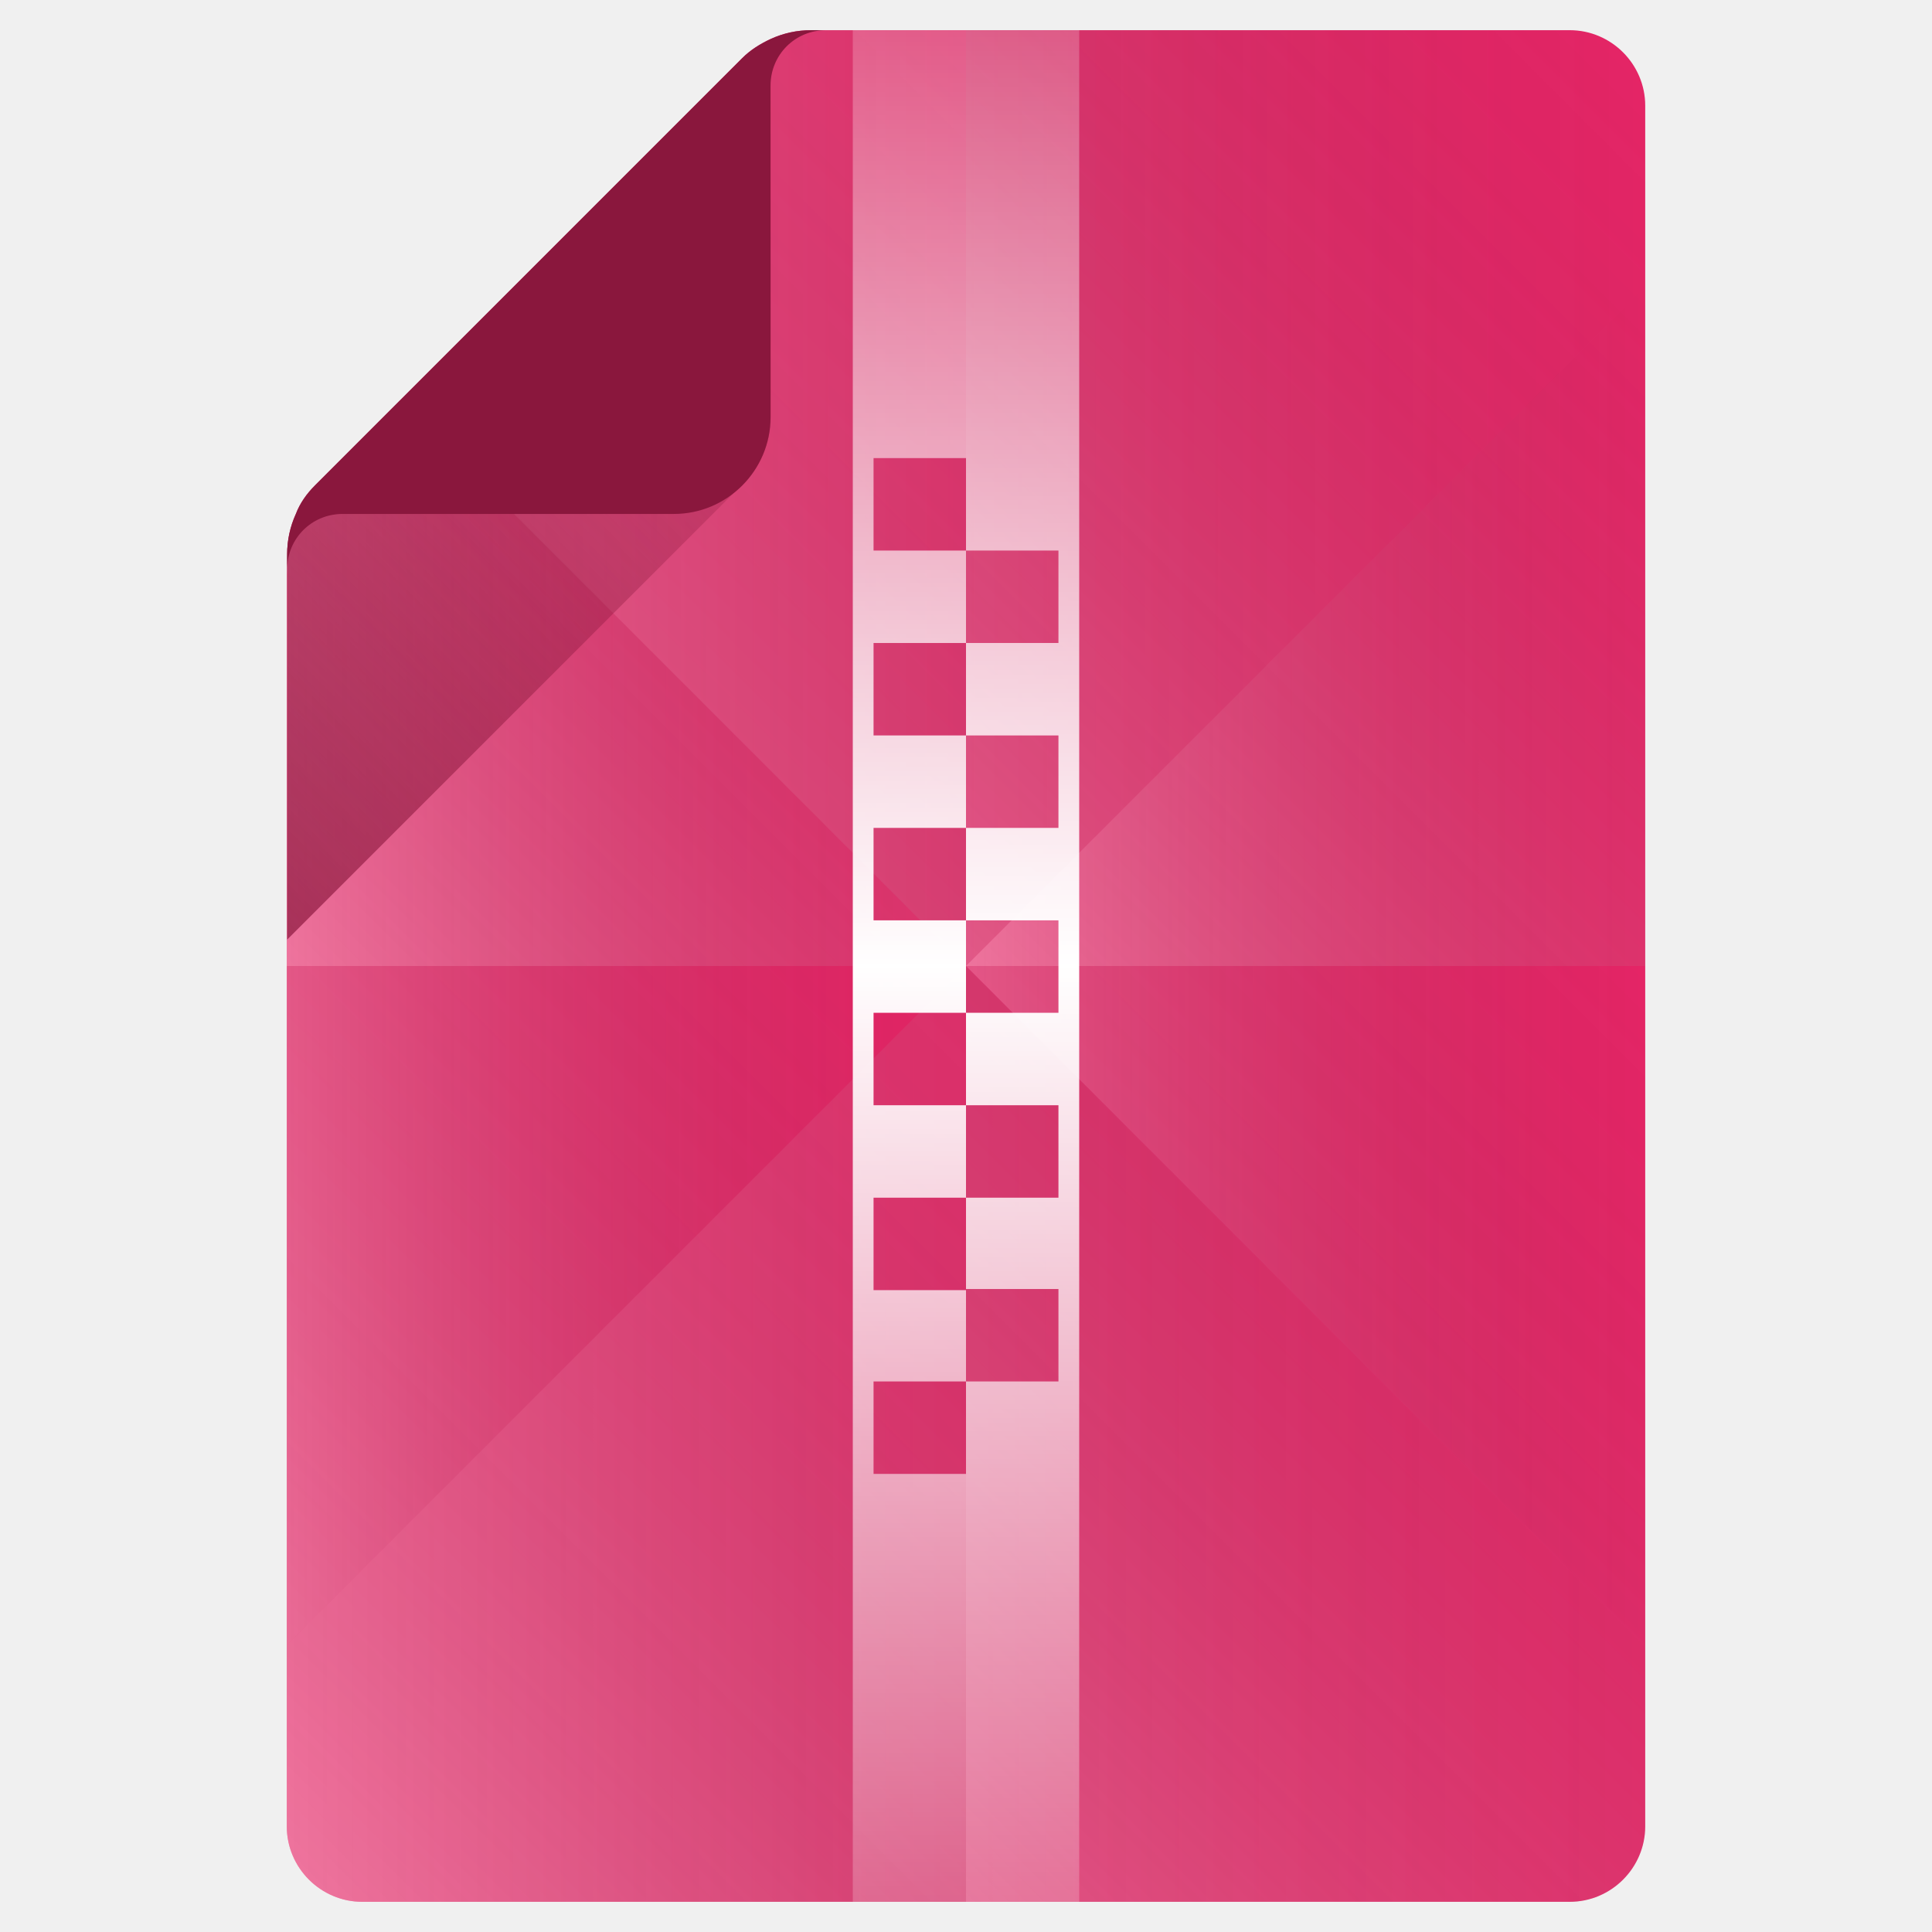
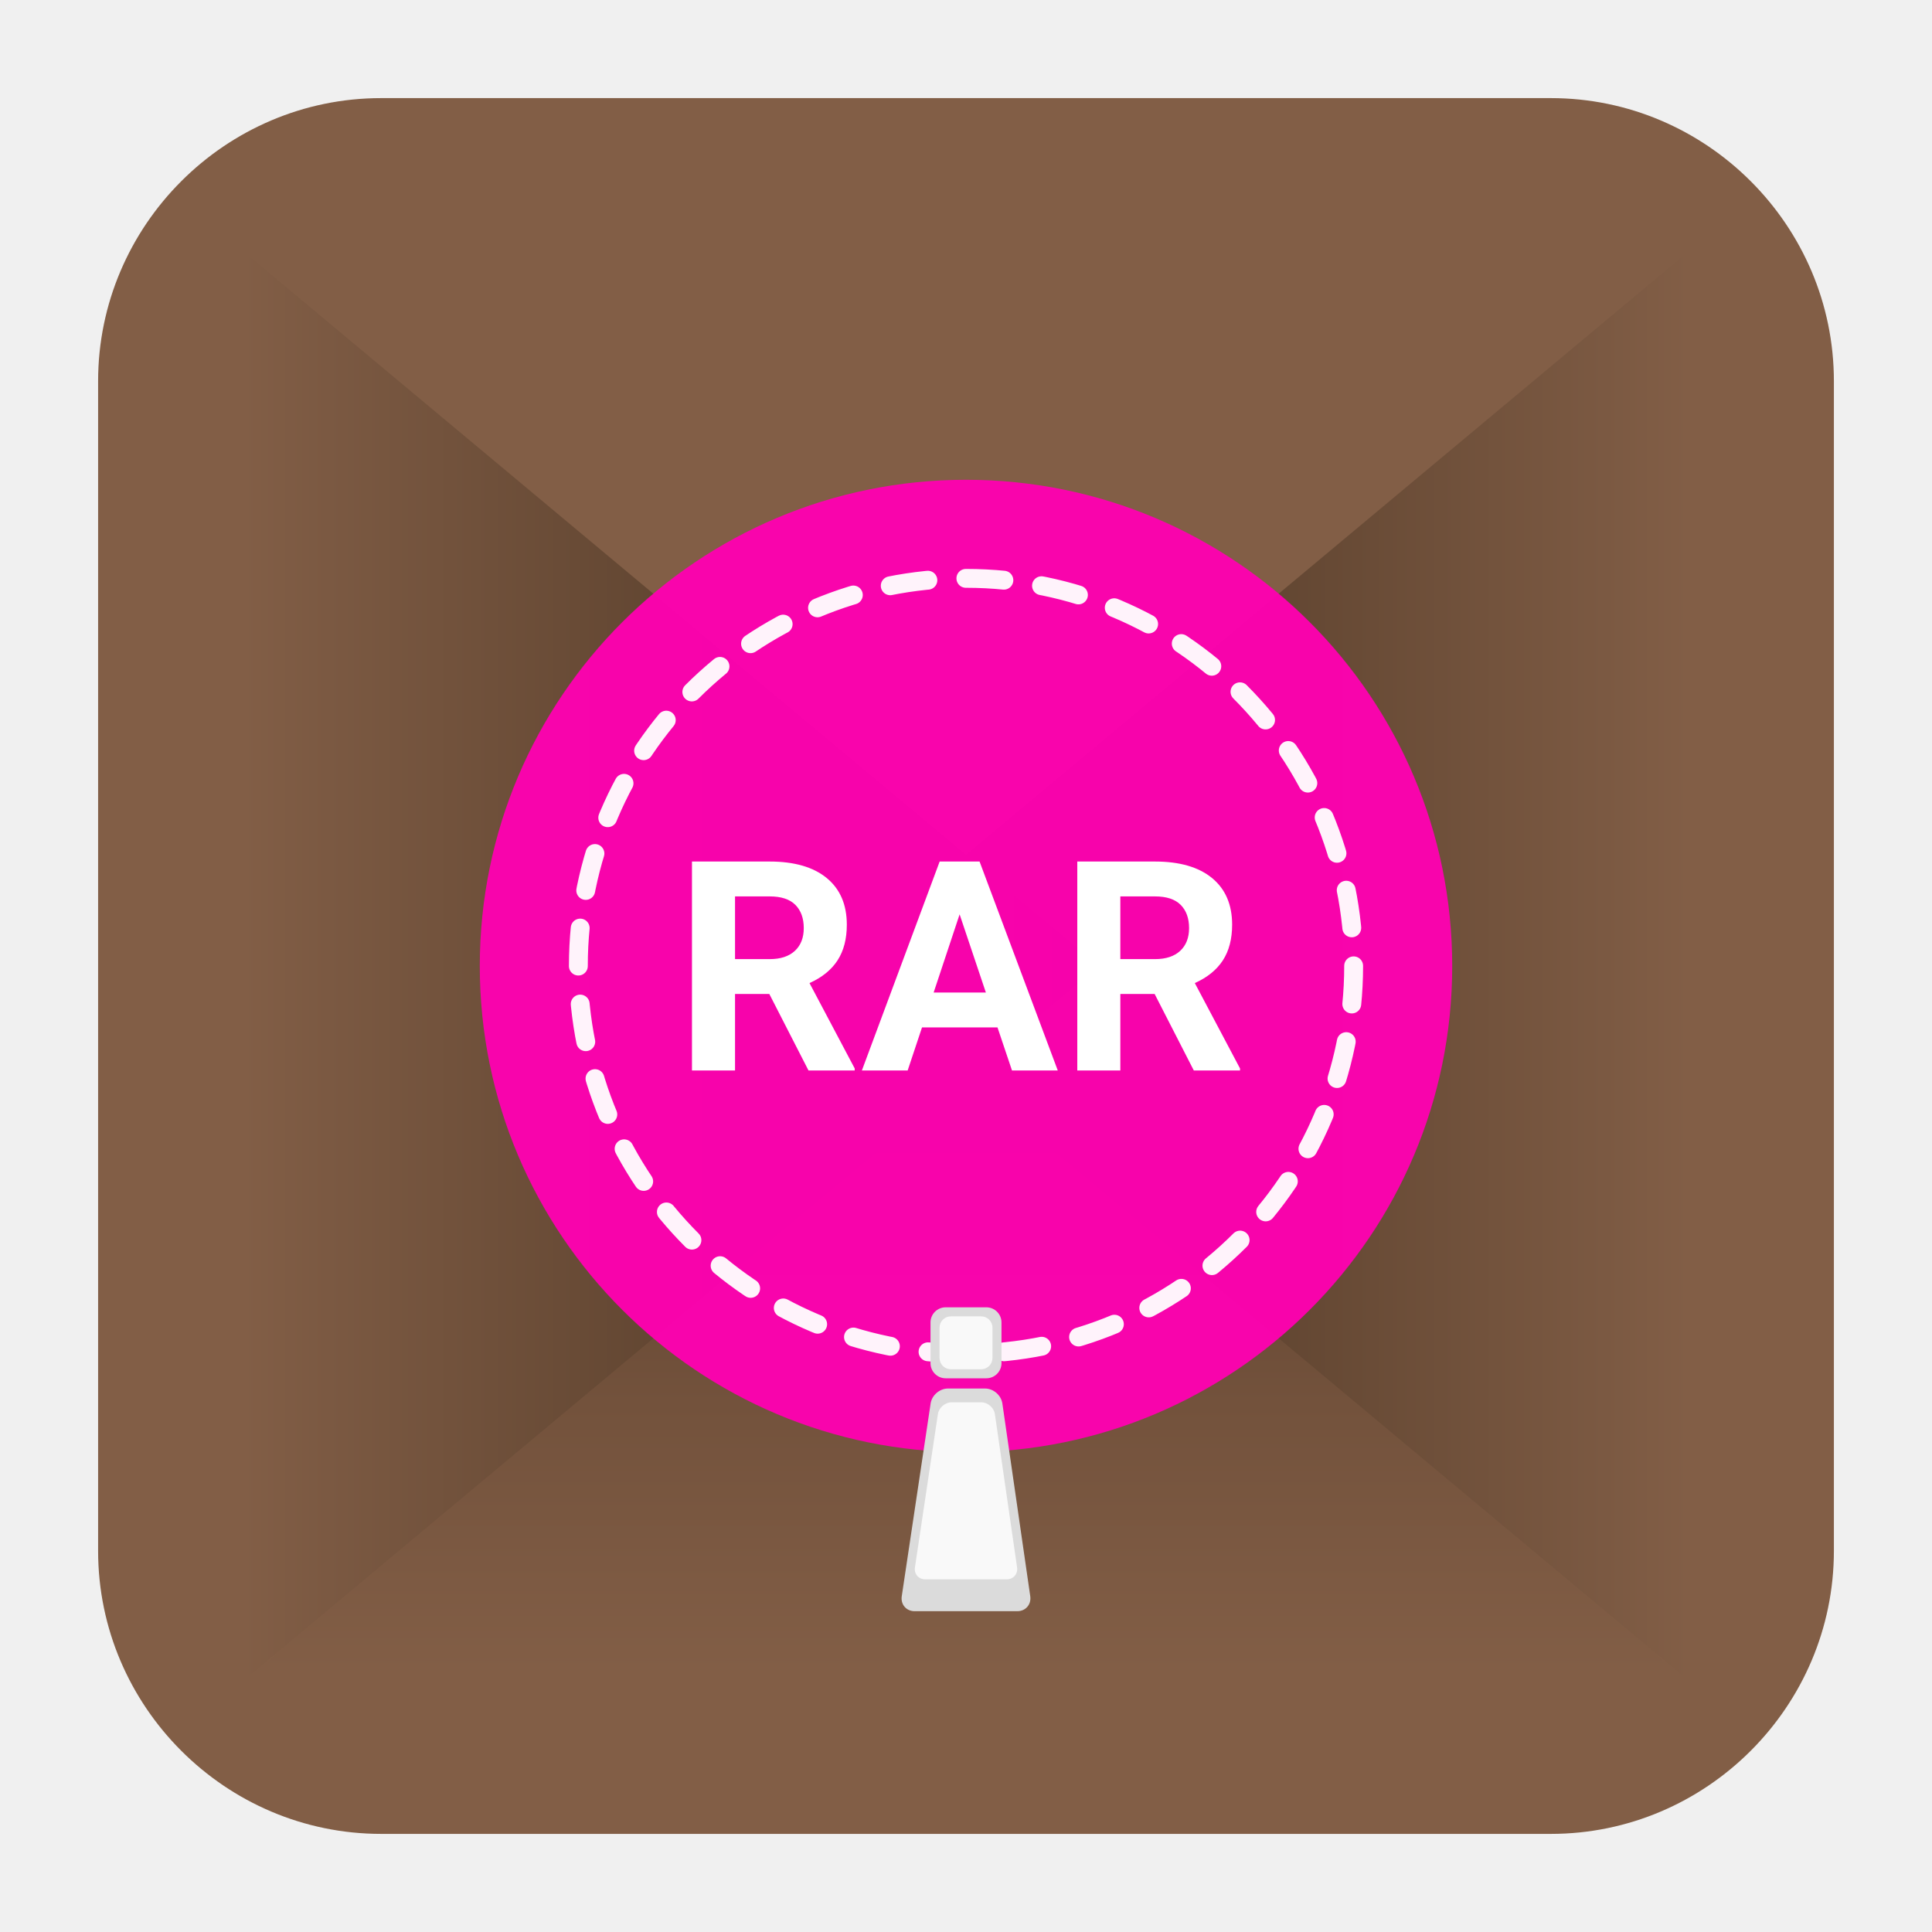
- <svg xmlns="http://www.w3.org/2000/svg" version="1.1" id="Layer_1" x="0px" y="0px" viewBox="0 0 512 512" enable-background="new 0 0 512 512" xml:space="preserve">
+ <svg xmlns="http://www.w3.org/2000/svg" version="1.1" id="Layer_2" x="0px" y="0px" viewBox="0 0 512 512" enable-background="new 0 0 512 512" xml:space="preserve">
+   <path fill="#825E46" d="M411,486H101c-41.25,0-75-33.75-75-75V101c0-41.25,33.75-75,75-75h310c41.25,0,75,33.75,75,75v310  C486,452.25,452.25,486,411,486z" />
  <g>
-     <path fill="#e52566" d="M416,8H219h-4.1c-3.7,0-7.3,0.8-10.6,2.3c-2.8,1.3-5.4,2.9-7.6,5.1L83.5,128.6c-2.2,2.2-4,4.7-5.1,7.6   c-1.5,3.3-2.3,6.9-2.3,10.6l-0.1,5.7V484c0,11,9,20,20,20h320c11,0,20-9,20-20V28C436,17,427,8,416,8z" />
-     <g>
-       <linearGradient id="SVGID_1_" gradientUnits="userSpaceOnUse" x1="91.025" y1="271.025" x2="305.025" y2="57.025">
-         <stop offset="0" style="stop-color:#FFFFFF;stop-opacity:0.2" />
-         <stop offset="1" style="stop-color:#231F20;stop-opacity:0" />
-       </linearGradient>
-       <path fill="url(#SVGID_1_)" d="M256,256V8h-37h-4.1c-3.7,0-7.3,0.8-10.6,2.3c-2.8,1.3-5.4,2.9-7.6,5.1L83.5,128.6    c-2.2,2.2-4,4.7-5.1,7.6c-1.5,3.3-2.3,6.9-2.3,10.6l-0.1,5.7V256H256z" />
-       <linearGradient id="SVGID_2_" gradientUnits="userSpaceOnUse" x1="239" y1="239" x2="447.125" y2="30.875">
-         <stop offset="0" style="stop-color:#FFFFFF;stop-opacity:0.2" />
-         <stop offset="1" style="stop-color:#231F20;stop-opacity:0" />
-       </linearGradient>
-       <path fill="url(#SVGID_2_)" d="M416,8H256v248h180V28C436,17,427,8,416,8z" />
-       <linearGradient id="SVGID_3_" gradientUnits="userSpaceOnUse" x1="64.875" y1="481.125" x2="273" y2="273">
-         <stop offset="0" style="stop-color:#FFFFFF;stop-opacity:0.2" />
-         <stop offset="1" style="stop-color:#231F20;stop-opacity:0" />
-       </linearGradient>
-       <path fill="url(#SVGID_3_)" d="M76,484c0,11,9,20,20,20h160V256H76V484z" />
-       <linearGradient id="SVGID_4_" gradientUnits="userSpaceOnUse" x1="236.062" y1="484.062" x2="450.062" y2="270.062">
-         <stop offset="0" style="stop-color:#FFFFFF;stop-opacity:0.2" />
-         <stop offset="1" style="stop-color:#231F20;stop-opacity:0" />
-       </linearGradient>
-       <path fill="url(#SVGID_4_)" d="M256,256v248h160c11,0,20-9,20-20V256H256z" />
-     </g>
-     <g>
-       <linearGradient id="SVGID_5_" gradientUnits="userSpaceOnUse" x1="76" y1="271.025" x2="256" y2="271.025">
-         <stop offset="0" style="stop-color:#FFFFFF;stop-opacity:0.2" />
-         <stop offset="1" style="stop-color:#231F20;stop-opacity:0" />
-       </linearGradient>
-       <path fill="url(#SVGID_5_)" d="M256,256L106,106l-22.5,22.5c-2.2,2.2-4,4.7-5.1,7.6c-1.5,3.3-2.3,6.9-2.3,10.6l-0.1,5.7V436    L256,256z" />
-       <linearGradient id="SVGID_6_" gradientUnits="userSpaceOnUse" x1="106.05" y1="132" x2="436" y2="132">
-         <stop offset="0" style="stop-color:#FFFFFF;stop-opacity:0.2" />
-         <stop offset="1" style="stop-color:#231F20;stop-opacity:0" />
-       </linearGradient>
-       <path fill="url(#SVGID_6_)" d="M256,256L436,76V28c0-11-9-20-20-20H219h-4.1c-3.7,0-7.3,0.8-10.6,2.3c-2.8,1.3-5.4,2.9-7.6,5.1    L106,106L256,256z" />
-       <linearGradient id="SVGID_7_" gradientUnits="userSpaceOnUse" x1="76" y1="380" x2="436" y2="380">
-         <stop offset="0" style="stop-color:#FFFFFF;stop-opacity:0.2" />
-         <stop offset="1" style="stop-color:#231F20;stop-opacity:0" />
-       </linearGradient>
-       <path fill="url(#SVGID_7_)" d="M436,484v-48L256,256L76,436v48c0,11,9,20,20,20h320C427,504,436,495,436,484z" />
-       <linearGradient id="SVGID_8_" gradientUnits="userSpaceOnUse" x1="256" y1="256" x2="436" y2="256">
-         <stop offset="0" style="stop-color:#FFFFFF;stop-opacity:0.2" />
-         <stop offset="1" style="stop-color:#231F20;stop-opacity:0" />
-       </linearGradient>
-       <polygon fill="url(#SVGID_8_)" points="436,436 436,76 256,256   " />
-     </g>
-     <linearGradient id="SVGID_9_" gradientUnits="userSpaceOnUse" x1="95.8" y1="-70.4" x2="462.7" y2="-437.3" gradientTransform="matrix(0.5 0 0 0.5 0 256)">
-       <stop offset="0" style="stop-color:#8a173d" />
-       <stop offset="1" style="stop-color:#8a173d;stop-opacity:0" />
+     <linearGradient id="SVGID_1_" gradientUnits="userSpaceOnUse" x1="256" y1="443.014" x2="256" y2="227.272">
+       <stop offset="0" style="stop-color:#825E46" />
+       <stop offset="0.329" style="stop-color:#73523C" />
+       <stop offset="0.962" style="stop-color:#4B3423" />
+       <stop offset="1" style="stop-color:#483221" />
    </linearGradient>
-     <path opacity="0.7" fill="url(#SVGID_9_)" enable-background="new    " d="M196.7,15.6L83.5,128.8c-2.2,2.2-4,4.7-5.1,7.6   c-1.5,3.3-2.3,6.9-2.3,10.6v102l120.6-120.6c4.9-4.9,7.6-11.3,7.6-18.1v-100C201.5,11.6,198.9,13.4,196.7,15.6z" />
-     <path fill="#8a173d" d="M214.9,8c-3.7,0-7.3,0.8-10.6,2.3c-2.8,1.3-5.4,2.9-7.6,5.1L83.5,128.6c-2.2,2.2-4,4.7-5.1,7.6   c-1.5,3.3-2.3,6.9-2.3,10.6v4.1c0-8.2,6.5-14.7,14.7-14.7h87.8c14.1,0,25.6-11.5,25.6-25.6V22.7c0-8.2,6.5-14.7,14.7-14.7H214.9z" />
+     <polygon fill="url(#SVGID_1_)" points="68.934,443.014 256,227.272 443.066,443.014  " />
+     <linearGradient id="SVGID_2_" gradientUnits="userSpaceOnUse" x1="220.708" y1="256" x2="447.57" y2="256">
+       <stop offset="0" style="stop-color:#483221" />
+       <stop offset="0.312" style="stop-color:#563D2A" />
+       <stop offset="0.902" style="stop-color:#7B5942" />
+       <stop offset="1" style="stop-color:#825E46" />
+     </linearGradient>
+     <polygon fill="url(#SVGID_2_)" points="447.57,445.439 220.708,256 447.57,66.561  " />
+     <linearGradient id="SVGID_3_" gradientUnits="userSpaceOnUse" x1="64.43" y1="256" x2="291.292" y2="256">
+       <stop offset="0" style="stop-color:#825E46" />
+       <stop offset="0.098" style="stop-color:#7B5942" />
+       <stop offset="0.688" style="stop-color:#563D2A" />
+       <stop offset="1" style="stop-color:#483221" />
+     </linearGradient>
+     <polygon fill="url(#SVGID_3_)" points="64.43,445.439 291.292,256 64.43,66.561  " />
  </g>
  <g display="none">
-     <rect x="231.5" y="107.4" display="inline" fill="#FFFFFF" width="24.5" height="24.5" />
-     <rect x="231.5" y="156.4" display="inline" fill="#FFFFFF" width="24.5" height="24.5" />
-     <rect x="231.5" y="205.4" display="inline" fill="#FFFFFF" width="24.5" height="24.5" />
-     <rect x="231.5" y="254.4" display="inline" fill="#FFFFFF" width="24.5" height="24.5" />
+     <g display="inline" opacity="0.95" enable-background="new    ">
+       <circle opacity="0.95" fill="#F45C08" enable-background="new    " cx="256" cy="250.081" r="129.794" />
+       <path fill="#FFFFFF" d="M253.249,352.989c-0.008,0-0.017,0-0.025,0c-3.367-0.033-6.762-0.127-10.088-0.279    c-1.399-0.063-2.482-1.25-2.418-2.649c0.064-1.4,1.229-2.492,2.65-2.418c3.266,0.149,6.599,0.241,9.906,0.273    c1.401,0.014,2.525,1.16,2.512,2.561C255.771,351.869,254.638,352.989,253.249,352.989z M265.239,352.852    c-1.361,0-2.488-1.081-2.533-2.452c-0.046-1.4,1.051-2.573,2.451-2.62c3.326-0.11,6.65-0.28,9.881-0.507    c1.401-0.095,2.61,0.955,2.708,2.353c0.098,1.397-0.956,2.61-2.353,2.708c-3.292,0.231-6.68,0.404-10.067,0.517    C265.296,352.852,265.268,352.852,265.239,352.852z M231.291,351.894c-0.078,0-0.156-0.003-0.235-0.011    c-3.416-0.314-6.794-0.698-10.04-1.138c-1.388-0.189-2.36-1.467-2.171-2.855c0.189-1.388,1.471-2.36,2.855-2.172    c3.173,0.432,6.477,0.806,9.821,1.115c1.395,0.128,2.421,1.363,2.293,2.757C233.693,350.906,232.587,351.894,231.291,351.894z     M287.151,351.215c-1.266,0-2.361-0.946-2.516-2.235c-0.166-1.391,0.826-2.653,2.217-2.82c3.344-0.4,6.631-0.872,9.77-1.402    c1.386-0.237,2.691,0.698,2.924,2.078c0.234,1.382-0.697,2.691-2.078,2.924c-3.22,0.544-6.59,1.027-10.014,1.438    C287.353,351.209,287.251,351.215,287.151,351.215z M209.534,348.793c-0.165,0-0.334-0.016-0.503-0.05    c-3.47-0.699-6.799-1.483-9.896-2.332c-1.351-0.371-2.146-1.767-1.775-3.117c0.371-1.351,1.769-2.143,3.117-1.775    c2.985,0.818,6.199,1.576,9.555,2.251c1.373,0.276,2.262,1.614,1.986,2.987C211.776,347.962,210.717,348.793,209.534,348.793z     M308.789,347.387c-1.14,0-2.177-0.775-2.461-1.932c-0.334-1.36,0.497-2.735,1.858-3.068c3.344-0.821,6.502-1.735,9.388-2.714    c1.329-0.452,2.766,0.26,3.217,1.586s-0.26,2.767-1.586,3.217c-3.023,1.026-6.323,1.981-9.808,2.837    C309.193,347.362,308.989,347.387,308.789,347.387z M188.448,342.678c-0.323,0-0.651-0.062-0.968-0.193    c-3.53-1.46-6.654-3.065-9.286-4.773c-1.175-0.762-1.51-2.333-0.748-3.508c0.762-1.176,2.334-1.509,3.508-0.748    c2.373,1.539,5.221,2.999,8.465,4.341c1.294,0.536,1.91,2.019,1.374,3.313C190.388,342.087,189.444,342.678,188.448,342.678z     M329.406,339.911c-0.9,0-1.772-0.48-2.231-1.326c-0.668-1.232-0.212-2.771,1.018-3.44c3.085-1.675,5.608-3.484,7.498-5.373    c0.991-0.991,2.596-0.991,3.587,0c0.991,0.991,0.991,2.596,0,3.587c-2.235,2.235-5.15,4.336-8.663,6.245    C330.23,339.812,329.815,339.911,329.406,339.911z M171.032,329.843c-0.809,0-1.604-0.385-2.095-1.104    c-1.773-2.591-3.44-5.693-4.954-9.222c-0.552-1.288,0.043-2.779,1.331-3.332c1.288-0.55,2.778,0.044,3.331,1.331    c1.385,3.227,2.892,6.04,4.479,8.358c0.791,1.156,0.495,2.735-0.66,3.526C172.024,329.7,171.526,329.843,171.032,329.843z     M344.18,324.313c-0.379,0-0.765-0.086-1.128-0.267c-1.254-0.624-1.766-2.146-1.141-3.4c1.305-2.623,2.535-5.626,3.657-8.926    c0.452-1.326,1.892-2.038,3.218-1.585c1.327,0.451,2.036,1.891,1.585,3.218c-1.195,3.513-2.514,6.727-3.919,9.552    C346.009,323.797,345.112,324.313,344.18,324.313z M162.372,309.739c-1.106,0-2.123-0.729-2.439-1.847    c-0.872-3.081-1.68-6.407-2.401-9.885c-0.284-1.372,0.597-2.715,1.969-2.999c1.369-0.281,2.714,0.597,2.998,1.969    c0.697,3.36,1.476,6.568,2.315,9.534c0.382,1.347-0.402,2.749-1.75,3.131C162.833,309.707,162.601,309.739,162.372,309.739z     M351.217,303.533c-0.189,0-0.381-0.022-0.574-0.066c-1.365-0.316-2.215-1.678-1.899-3.043c0.705-3.047,1.351-6.293,1.92-9.652    c0.235-1.38,1.545-2.311,2.925-2.077c1.381,0.234,2.31,1.544,2.077,2.925c-0.586,3.457-1.251,6.804-1.98,9.947    C353.414,302.741,352.371,303.533,351.217,303.533z M157.977,288.212c-1.244,0-2.33-0.915-2.509-2.183    c-0.456-3.238-0.853-6.614-1.182-10.037c-0.134-1.395,0.888-2.633,2.283-2.767c1.395-0.13,2.633,0.888,2.767,2.282    c0.322,3.349,0.71,6.651,1.155,9.815c0.195,1.387-0.771,2.67-2.158,2.865C158.213,288.204,158.094,288.212,157.977,288.212z     M354.82,281.856c-0.093,0-0.188-0.005-0.283-0.016c-1.392-0.155-2.396-1.409-2.24-2.801c0.357-3.209,0.656-6.523,0.89-9.851    c0.098-1.398,1.305-2.452,2.709-2.352c1.397,0.099,2.45,1.311,2.352,2.709c-0.239,3.395-0.545,6.778-0.91,10.055    C357.194,280.897,356.095,281.856,354.82,281.856z M155.947,266.326c-1.344,0-2.465-1.055-2.531-2.412    c-0.163-3.321-0.269-6.712-0.314-10.077c-0.018-1.401,1.102-2.551,2.503-2.57c0.011,0,0.023,0,0.034,0    c1.386,0,2.518,1.114,2.536,2.503c0.044,3.305,0.147,6.635,0.308,9.895c0.069,1.399-1.01,2.589-2.409,2.658    C156.031,266.325,155.989,266.326,155.947,266.326z M356.291,259.924c-0.022,0-0.045,0-0.067-0.001    c-1.4-0.037-2.506-1.201-2.469-2.602c0.062-2.397,0.094-4.833,0.094-7.241c0.001-0.89-0.003-1.776-0.012-2.662    c-0.014-1.401,1.111-2.548,2.511-2.562c0.009,0,0.018,0,0.027,0c1.389,0,2.522,1.119,2.535,2.511    c0.009,0.905,0.013,1.81,0.012,2.716c0,2.448-0.033,4.929-0.096,7.37C358.79,258.832,357.662,259.924,356.291,259.924z     M155.736,244.346c-0.025,0-0.051-0.001-0.076-0.001c-1.4-0.041-2.502-1.21-2.461-2.61c0.1-3.373,0.261-6.763,0.481-10.075    c0.093-1.398,1.306-2.454,2.699-2.363c1.398,0.093,2.456,1.301,2.363,2.699c-0.216,3.25-0.375,6.577-0.472,9.889    C158.23,243.259,157.103,244.346,155.736,244.346z M355.999,237.945c-1.34,0-2.459-1.049-2.53-2.402    c-0.177-3.337-0.416-6.658-0.71-9.87c-0.128-1.395,0.9-2.63,2.295-2.757c1.392-0.12,2.63,0.9,2.756,2.295    c0.3,3.276,0.544,6.662,0.724,10.064c0.074,1.398-0.999,2.593-2.398,2.667C356.09,237.944,356.045,237.945,355.999,237.945z     M157.293,222.421c-0.097,0-0.195-0.005-0.294-0.017c-1.392-0.161-2.389-1.419-2.229-2.81c0.395-3.426,0.863-6.796,1.391-10.017    c0.226-1.383,1.529-2.321,2.913-2.094c1.383,0.226,2.32,1.531,2.094,2.913c-0.515,3.143-0.971,6.433-1.358,9.779    C159.661,221.468,158.564,222.421,157.293,222.421z M353.881,216.07c-1.239,0-2.323-0.909-2.507-2.172    c-0.49-3.367-1.052-6.636-1.67-9.715c-0.275-1.374,0.614-2.71,1.987-2.986c1.375-0.271,2.711,0.614,2.986,1.987    c0.636,3.168,1.214,6.526,1.716,9.983c0.202,1.386-0.758,2.673-2.144,2.875C354.126,216.061,354.002,216.07,353.881,216.07z     M161.006,200.764c-0.195,0-0.393-0.022-0.591-0.07c-1.362-0.325-2.203-1.693-1.879-3.056c0.831-3.486,1.758-6.791,2.754-9.823    c0.437-1.332,1.872-2.058,3.201-1.618c1.331,0.437,2.056,1.87,1.618,3.201c-0.952,2.9-1.84,6.068-2.639,9.418    C163.193,199.98,162.154,200.764,161.006,200.764z M349.358,194.571c-1.099,0-2.111-0.719-2.434-1.827    c-0.97-3.328-2.04-6.416-3.18-9.18c-0.535-1.294,0.081-2.778,1.376-3.312c1.3-0.534,2.779,0.083,3.312,1.377    c1.21,2.931,2.341,6.193,3.363,9.695c0.391,1.344-0.38,2.753-1.725,3.145C349.832,194.539,349.593,194.571,349.358,194.571z     M168.252,180.065c-0.394,0-0.794-0.092-1.167-0.286c-1.243-0.645-1.727-2.177-1.081-3.42c1.828-3.521,3.842-6.479,5.982-8.792    c0.952-1.027,2.556-1.089,3.585-0.139c1.028,0.952,1.09,2.556,0.139,3.585c-1.833,1.981-3.584,4.566-5.205,7.684    C170.054,179.566,169.169,180.065,168.252,180.065z M340.417,174.603c-0.786,0-1.56-0.364-2.056-1.049    c-0.863-1.191-1.762-2.256-2.67-3.164c-1.077-1.077-2.369-2.137-3.841-3.149c-1.154-0.793-1.448-2.372-0.654-3.527    c0.795-1.155,2.373-1.447,3.527-0.653c1.728,1.187,3.26,2.446,4.556,3.742c1.097,1.097,2.171,2.367,3.19,3.776    c0.822,1.134,0.569,2.72-0.566,3.542C341.453,174.447,340.933,174.603,340.417,174.603z M183.514,164.84    c-0.917,0-1.803-0.499-2.255-1.371c-0.644-1.244-0.158-2.774,1.086-3.419c2.794-1.447,5.997-2.807,9.517-4.042    c1.322-0.465,2.77,0.232,3.233,1.554c0.464,1.322-0.232,2.769-1.554,3.233c-3.297,1.157-6.279,2.422-8.864,3.76    C184.305,164.748,183.907,164.84,183.514,164.84z M322.657,162.195c-0.313,0-0.631-0.058-0.939-0.181    c-2.783-1.111-5.885-2.153-9.22-3.099c-1.347-0.382-2.13-1.785-1.748-3.132c0.382-1.347,1.782-2.131,3.133-1.748    c3.501,0.994,6.77,2.093,9.716,3.269c1.301,0.519,1.935,1.994,1.416,3.296C324.618,161.59,323.665,162.195,322.657,162.195z     M204.214,157.606c-1.148,0-2.188-0.784-2.466-1.949c-0.324-1.363,0.517-2.731,1.88-3.055c3.136-0.747,6.482-1.431,9.942-2.034    c1.386-0.238,2.694,0.684,2.934,2.063c0.24,1.38-0.684,2.694-2.063,2.934c-3.359,0.585-6.602,1.248-9.638,1.971    C204.605,157.584,204.408,157.606,204.214,157.606z M301.525,156.254c-0.161,0-0.325-0.015-0.489-0.048    c-3.091-0.603-6.363-1.15-9.724-1.624c-1.387-0.196-2.352-1.479-2.157-2.866c0.195-1.387,1.472-2.347,2.866-2.157    c3.448,0.486,6.809,1.048,9.988,1.668c1.374,0.269,2.271,1.601,2.003,2.975C303.775,155.414,302.714,156.254,301.525,156.254z     M225.872,153.899c-1.271,0-2.368-0.953-2.517-2.247c-0.161-1.392,0.838-2.649,2.23-2.809c3.269-0.376,6.652-0.695,10.053-0.946    c1.402-0.109,2.613,0.946,2.716,2.343c0.103,1.397-0.946,2.613-2.343,2.716c-3.333,0.246-6.646,0.558-9.847,0.926    C226.067,153.894,225.969,153.899,225.872,153.899z M279.755,153.253c-0.074,0-0.15-0.003-0.225-0.01    c-3.23-0.284-6.552-0.512-9.874-0.676c-1.399-0.069-2.477-1.26-2.408-2.659c0.069-1.399,1.268-2.485,2.659-2.408    c3.385,0.168,6.773,0.4,10.066,0.69c1.396,0.123,2.427,1.353,2.305,2.749C282.162,152.259,281.055,153.253,279.755,153.253z     M247.796,152.351c-1.366,0-2.494-1.087-2.534-2.462c-0.041-1.4,1.061-2.569,2.461-2.61c3.322-0.097,6.716-0.135,10.083-0.115    c1.401,0.008,2.529,1.15,2.522,2.551c-0.008,1.396-1.142,2.522-2.536,2.522c-0.005,0-0.01,0-0.015,0    c-3.31-0.019-6.642,0.018-9.904,0.113C247.847,152.35,247.822,152.351,247.796,152.351z" />
+     </g>
    <g display="inline">
-       <rect x="256" y="131.9" fill="#FFFFFF" width="24.5" height="24.5" />
-       <rect x="256" y="180.9" fill="#FFFFFF" width="24.5" height="24.5" />
-       <rect x="256" y="229.9" fill="#FFFFFF" width="24.5" height="24.5" />
-       <rect x="256" y="278.9" fill="#FFFFFF" width="24.5" height="24.5" />
-     </g>
-     <rect x="231.5" y="303.4" display="inline" fill="#FFFFFF" width="24.5" height="24.5" />
-     <rect x="256" y="327.6" display="inline" fill="#FFFFFF" width="24.5" height="24.5" />
-     <rect x="231.5" y="352.1" display="inline" fill="#FFFFFF" width="24.5" height="24.5" />
-   </g>
-   <rect x="226" y="8" display="none" fill="#FFFFFF" width="60" height="496" />
-   <linearGradient id="SVGID_10_" gradientUnits="userSpaceOnUse" x1="256" y1="504" x2="256" y2="8">
-     <stop offset="0" style="stop-color:#FFFFFF;stop-opacity:0.2" />
-     <stop offset="0.5" style="stop-color:#FFFFFF" />
-     <stop offset="1" style="stop-color:#FFFFFF;stop-opacity:0.2" />
-   </linearGradient>
-   <path fill="url(#SVGID_10_)" d="M226,8v496h60V8H226z M280.5,170.4H256v24.5h24.5v24.5H256v24.5h24.5v24.5H256v24.5h24.5v24.5H256  v24.2h24.5v24.5H256v24.5h-24.5v-24.5H256v-24.2h-24.5v-24.5H256v-24.5h-24.5v-24.5H256v-24.5h-24.5v-24.5H256v-24.5h-24.5v-24.5  H256v-24.5h-24.5v-24.5H256v24.5h24.5V170.4z" />
-   <g id="g108" display="none">
-     <g id="g146" transform="translate(270.7294,111.5949)" display="inline">
-       <path id="path148" fill="#DBDBDB" d="M4,376.9c0.4,2.4-1.4,4.4-3.8,4.4h-29.8c-2.4,0-4.1-2-3.8-4.4l8.4-56.1    c0.4-2.4,2.6-4.4,5.1-4.4h10.8c2.4,0,4.7,1.9,5,4.4L4,376.9z" />
-     </g>
-     <g id="g150" transform="translate(264.1354,165.0223)" display="inline">
-       <path id="path152" fill="#DBDBDB" d="M2.2,255.7c0,2.4-2,4.4-4.4,4.4H-14c-2.4,0-4.4-2-4.4-4.4v-11.9c0-2.4,2-4.4,4.4-4.4h11.9    c2.4,0,4.4,2,4.4,4.4v11.9H2.2z" />
-     </g>
-     <g id="g154" transform="translate(262.0619,166.2135)" display="inline">
-       <path id="path156" fill="#F9F9F9" d="M1.7,253c0,1.8-1.4,3.2-3.2,3.2h-8.9c-1.8,0-3.2-1.4-3.2-3.2v-8.9c0-1.8,1.4-3.2,3.2-3.2h8.9    c1.8,0,3.2,1.4,3.2,3.2V253z" />
-     </g>
-     <g id="g158" transform="translate(267.7075,118.2056)" display="inline">
-       <path id="path160" fill="#F9F9F9" d="M3.2,361.9c0.3,1.9-1.1,3.5-3,3.5h-23.8c-1.9,0-3.2-1.5-2.9-3.5l6.6-44.6    c0.3-1.9,2.1-3.4,4-3.4h8.6c1.9,0,3.7,1.6,4,3.4L3.2,361.9z" />
+       <path fill="#DBDBDB" d="M273.028,417.025c0.315,2.179-1.228,3.961-3.429,3.961h-27.215c-2.201,0-3.736-1.781-3.41-3.958    l7.651-51.098c0.326-2.177,2.394-3.958,4.595-3.958h9.841c2.201,0,4.26,1.782,4.575,3.961L273.028,417.025z" />
+       <g>
+         <path fill="#DBDBDB" d="M265.405,355.259c0,2.201-1.801,4.002-4.002,4.002h-10.806c-2.201,0-4.002-1.801-4.002-4.002v-10.806     c0-2.201,1.801-4.002,4.002-4.002h10.806c2.201,0,4.002,1.801,4.002,4.002V355.259z" />
+         <path fill="#F9F9F9" d="M263.008,353.882c0,1.64-1.342,2.982-2.982,2.982h-8.052c-1.64,0-2.982-1.342-2.982-2.982v-8.052     c0-1.64,1.342-2.982,2.982-2.982h8.052c1.64,0,2.982,1.342,2.982,2.982V353.882z" />
+       </g>
+       <path fill="#F9F9F9" d="M269.535,409.383c0.251,1.732-0.976,3.148-2.726,3.148h-21.632c-1.75,0-2.969-1.416-2.71-3.146    l6.081-40.615c0.259-1.73,1.903-3.146,3.652-3.146h7.822c1.75,0,3.386,1.417,3.637,3.148L269.535,409.383z" />
    </g>
  </g>
+   <circle opacity="0.95" fill="#FF00B1" enable-background="new    " cx="256" cy="256" r="128.85" />
+   <g opacity="0.95" enable-background="new    ">
+     <circle fill="none" stroke="#FFFFFF" stroke-width="5" stroke-linecap="round" stroke-linejoin="round" stroke-dasharray="10.086,10.086" cx="256" cy="256" r="102.73" />
+   </g>
+   <g>
+     <path fill="#DBDBDB" d="M273.028,423.025c0.315,2.179-1.228,3.961-3.429,3.961h-27.215c-2.201,0-3.736-1.781-3.41-3.958   l7.651-51.098c0.326-2.177,2.394-3.958,4.595-3.958h9.841c2.201,0,4.26,1.782,4.575,3.961L273.028,423.025z" />
+     <g>
+       <path fill="#DBDBDB" d="M265.405,361.259c0,2.201-1.801,4.002-4.002,4.002h-10.806c-2.201,0-4.002-1.801-4.002-4.002v-10.806    c0-2.201,1.801-4.002,4.002-4.002h10.806c2.201,0,4.002,1.801,4.002,4.002V361.259z" />
+       <path fill="#F9F9F9" d="M263.008,359.882c0,1.64-1.342,2.982-2.982,2.982h-8.052c-1.64,0-2.982-1.342-2.982-2.982v-8.052    c0-1.64,1.342-2.982,2.982-2.982h8.052c1.64,0,2.982,1.342,2.982,2.982V359.882z" />
+     </g>
+     <path fill="#F9F9F9" d="M269.535,415.383c0.251,1.732-0.976,3.148-2.726,3.148h-21.632c-1.75,0-2.969-1.416-2.71-3.146   l6.081-40.615c0.259-1.73,1.903-3.146,3.652-3.146h7.822c1.75,0,3.386,1.417,3.637,3.148L269.535,415.383z" />
+   </g>
+   <g>
+     <path fill="#FFFFFF" d="M203.879,263.416h-9.089v20.27h-11.409v-55.371h20.574c6.541,0,11.586,1.458,15.136,4.374   c3.549,2.916,5.324,7.036,5.324,12.36c0,3.778-0.817,6.928-2.453,9.45s-4.114,4.532-7.435,6.027l11.979,22.628v0.532h-12.246   L203.879,263.416z M194.79,254.175h9.203c2.865,0,5.083-0.729,6.655-2.187c1.572-1.458,2.358-3.467,2.358-6.028   c0-2.611-0.742-4.665-2.225-6.161c-1.483-1.496-3.759-2.244-6.826-2.244h-9.165V254.175z" />
+     <path fill="#FFFFFF" d="M264.347,272.276h-20.004l-3.803,11.409h-12.132l20.613-55.371h10.572l20.727,55.371h-12.131   L264.347,272.276z M247.424,263.035h13.844l-6.96-20.726L247.424,263.035z" />
+     <path fill="#FFFFFF" d="M305.991,263.416h-9.09v20.27h-11.408v-55.371h20.574c6.541,0,11.586,1.458,15.136,4.374   c3.549,2.916,5.324,7.036,5.324,12.36c0,3.778-0.818,6.928-2.453,9.45c-1.636,2.522-4.114,4.532-7.435,6.027l11.979,22.628v0.532   h-12.246L305.991,263.416z M296.901,254.175h9.203c2.865,0,5.083-0.729,6.655-2.187s2.358-3.467,2.358-6.028   c0-2.611-0.742-4.665-2.225-6.161c-1.483-1.496-3.76-2.244-6.826-2.244h-9.166V254.175z" />
+   </g>
</svg>
